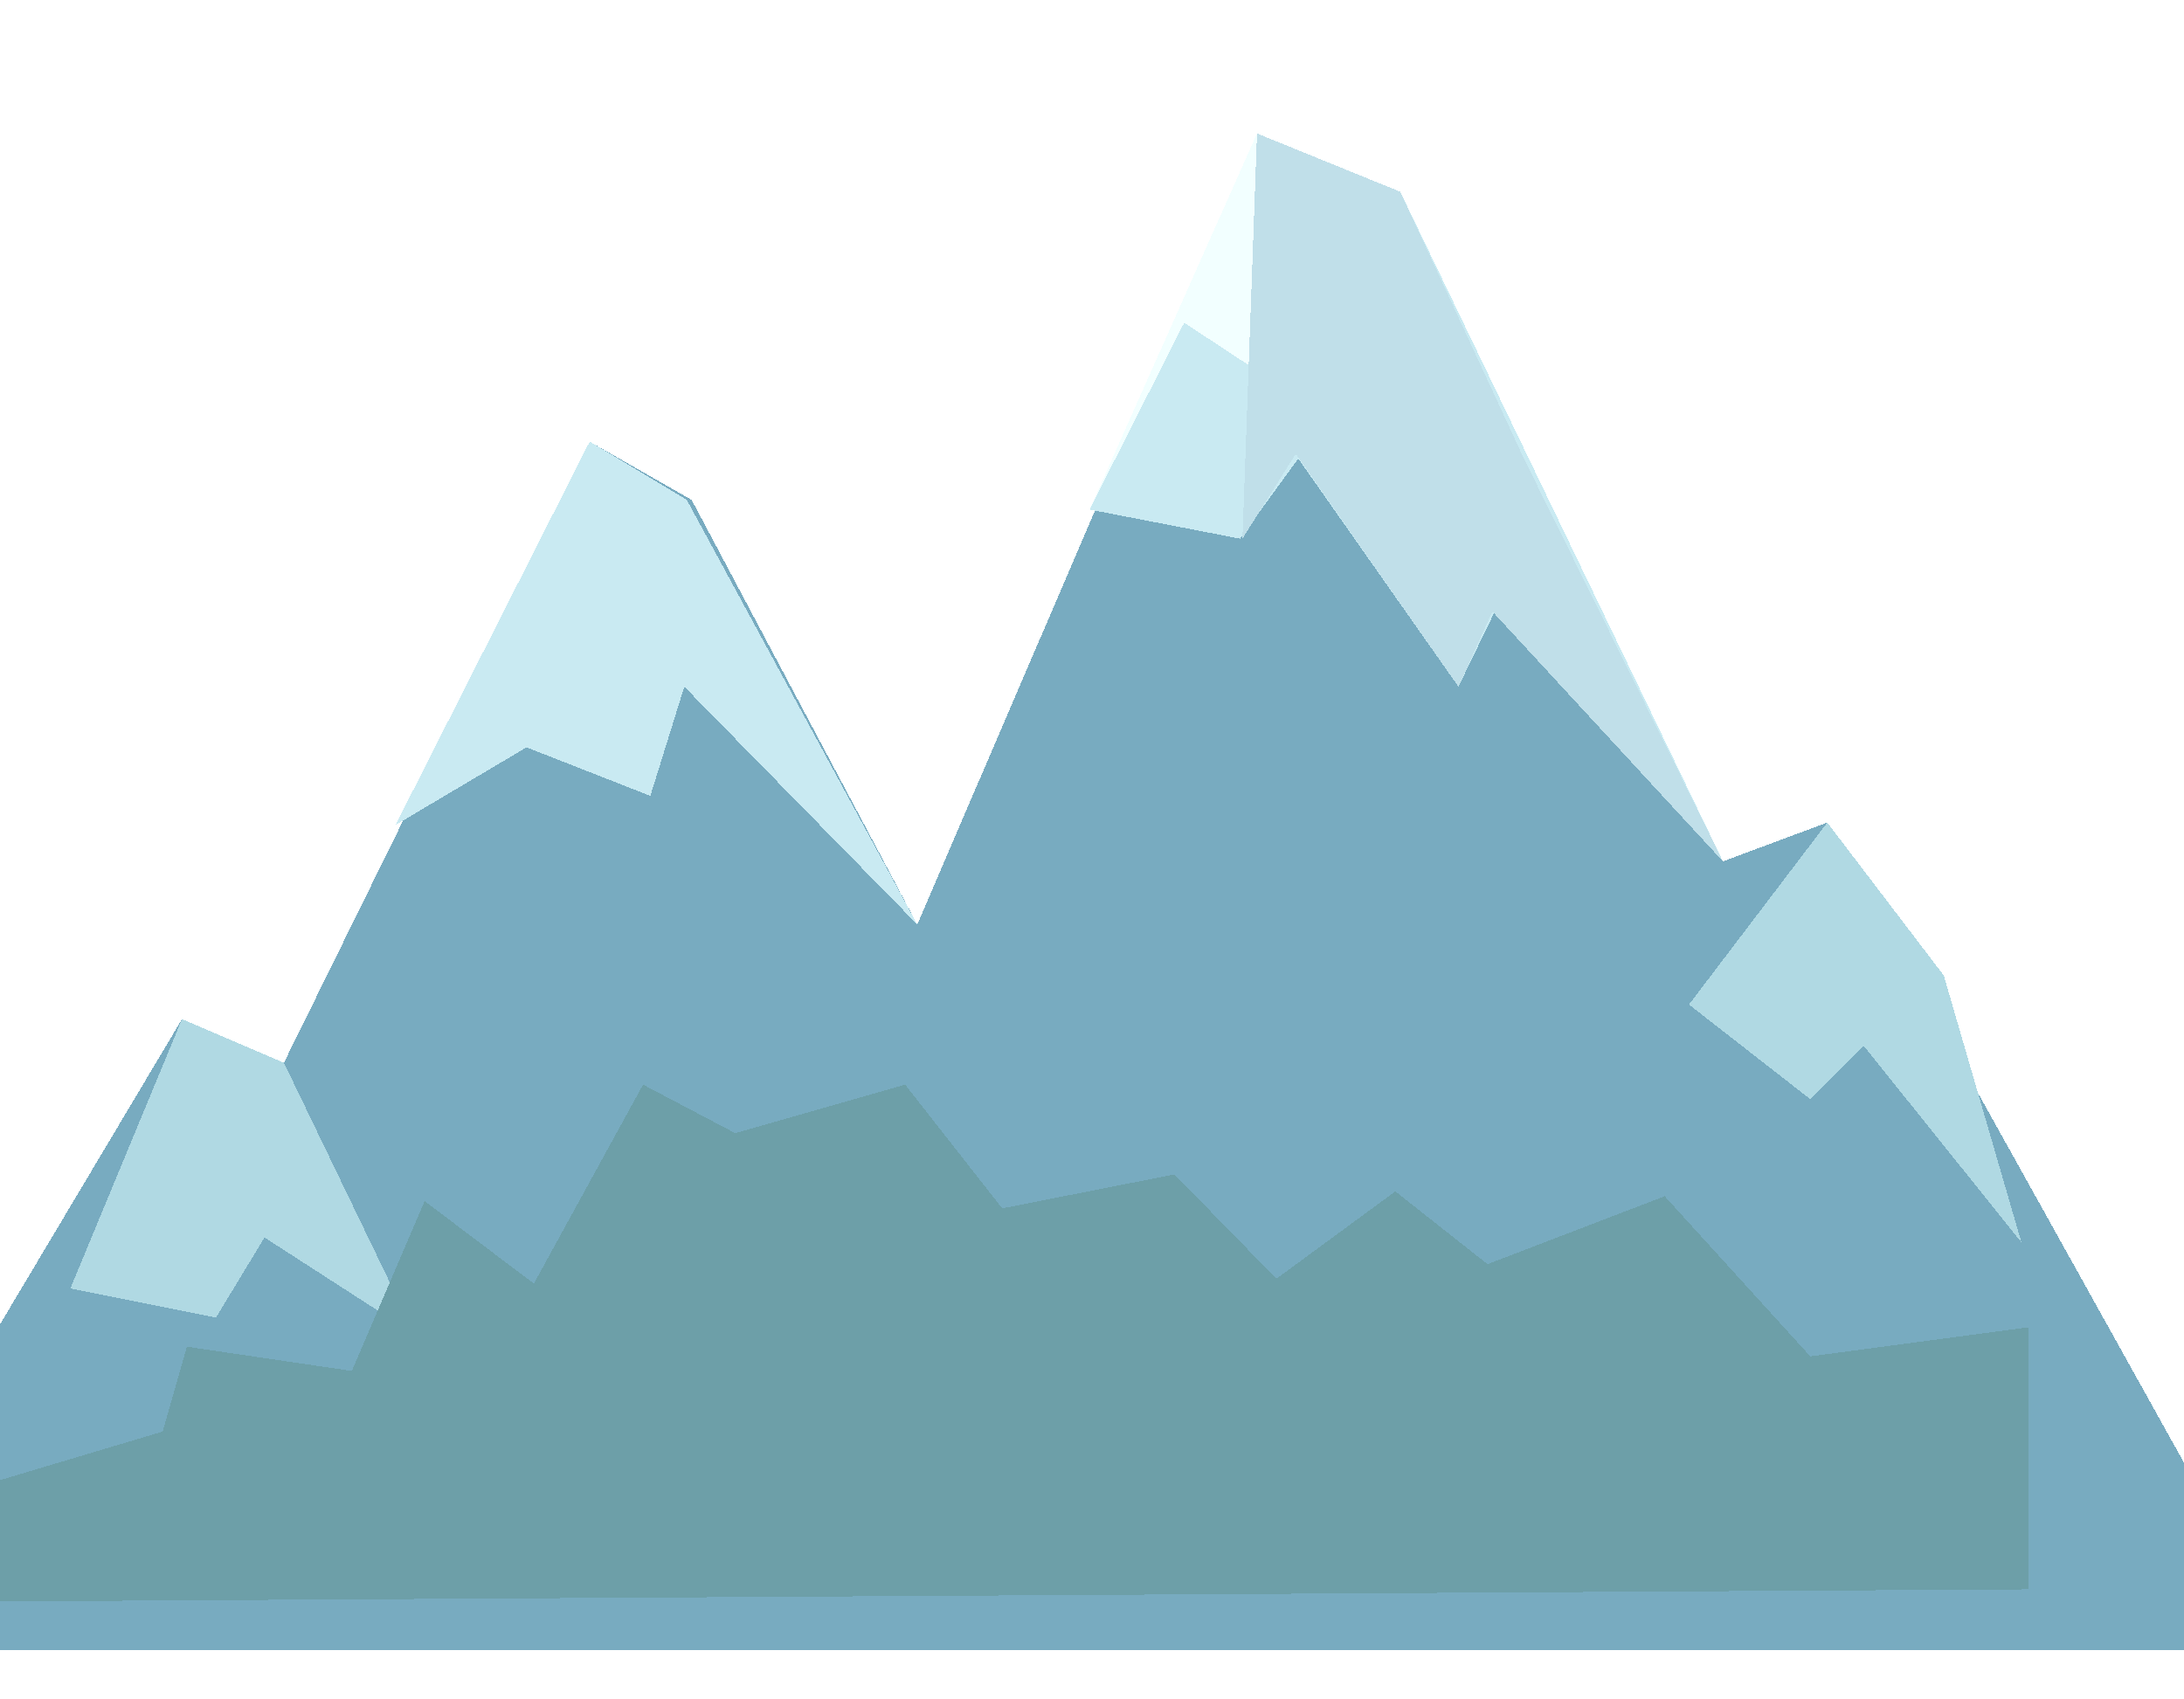
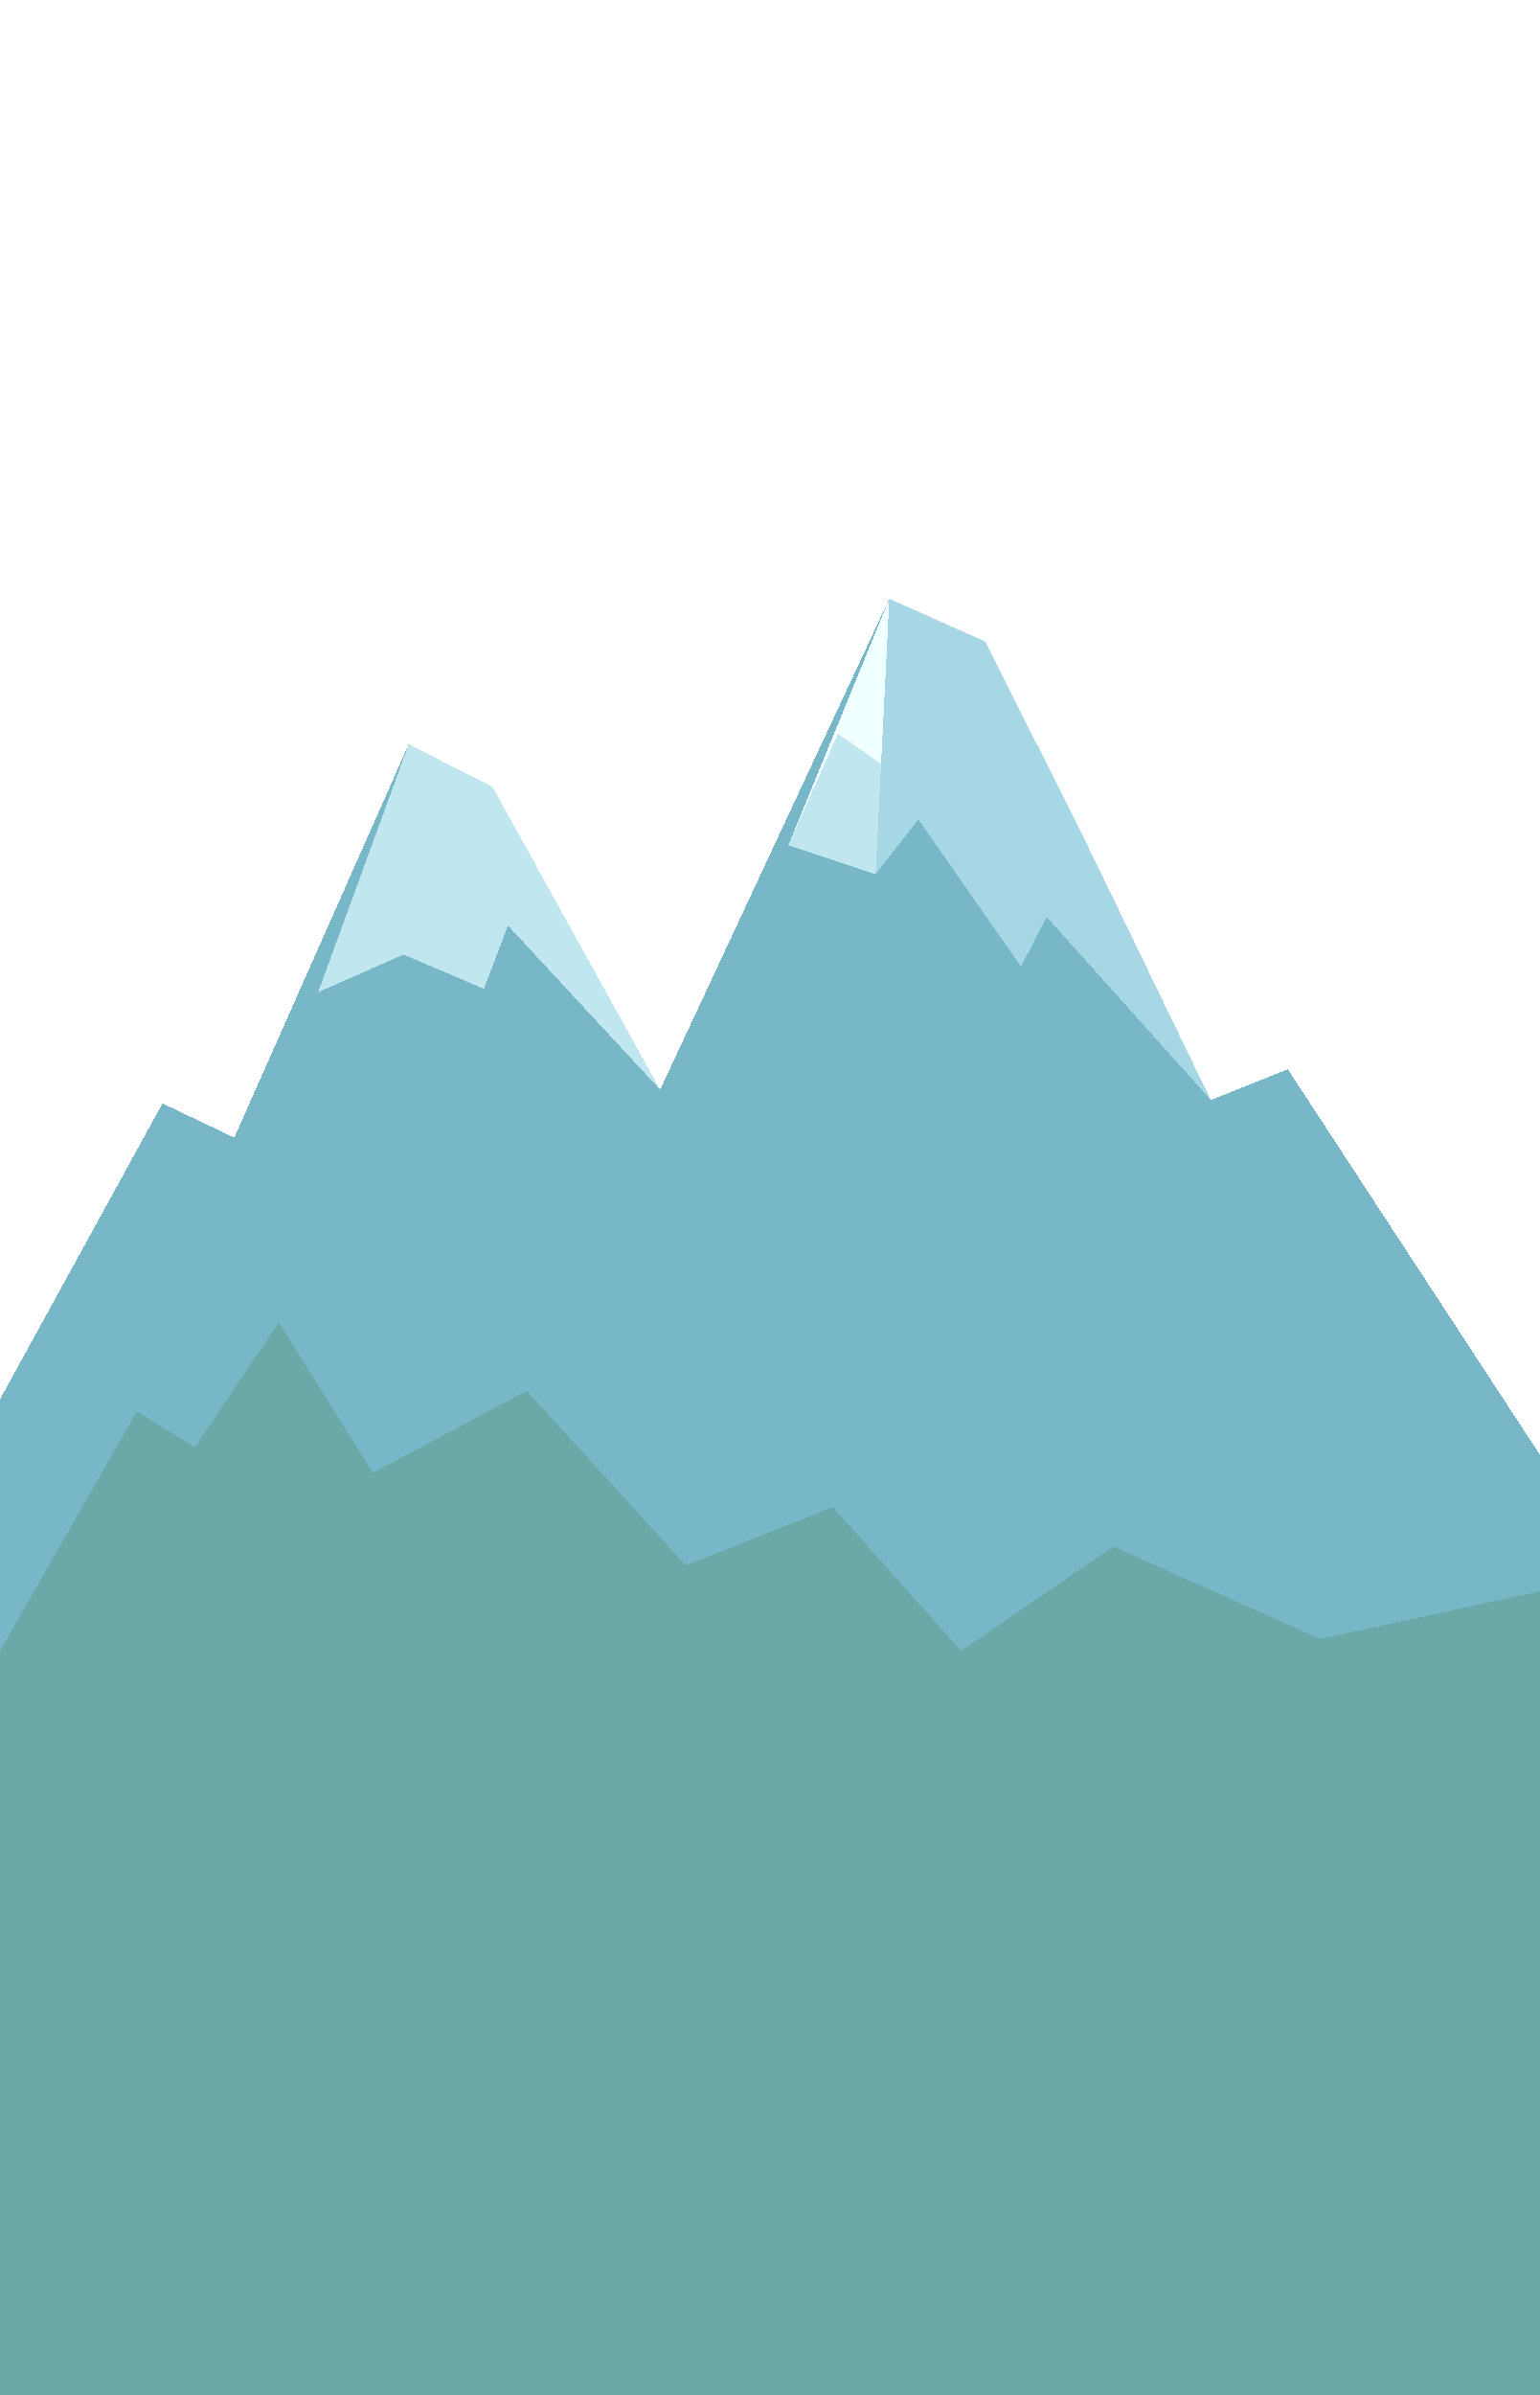
- <svg xmlns="http://www.w3.org/2000/svg" width="900" height="700" viewBox="0 0 900 700" shape-rendering="crispEdges">
-   <path d="M-80 680 75 420l42 18 126-256 42 24 93 175L518 55l59 24 133 276 43-16 190 341Z" fill="#78abc0" />
-   <path d="m243 182 40 24 95 175-96-98-14 45-51-20-54 32Zm275-127 59 24 133 276-94-103-15 31-66-94-24 33-62-12Z" fill="#c9eaf2" />
-   <path d="m518 55 59 24 38 83-56-25-33 21-38-25-39 77Z" fill="#f2ffff" />
-   <path d="m75 420 42 18 54 112-62-40-20 33-60-12Zm678-81 48 63 32 110-65-81-22 22-50-39Z" fill="#b0d9e3" />
-   <path d="m518 55-6 167 22-35 67 96 14-31 95 103-82-166-51-110Z" fill="#c0dfe9" />
-   <path d="M0 660v-50l67-20 10-35 68 10 30-70 45 34 45-82 38 20 70-20 40 51 71-14 42 43 49-36 38 30 73-28 60 66 90-12v108Z" fill="#6d9fa8" />
+ <svg xmlns="http://www.w3.org/2000/svg" width="900" height="1400" viewBox="0 0 900 1400" shape-rendering="crispEdges">
+   <path d="M-100 1400V1000L95 645l42 20 102-230 49 25 98 177L520 350l56 25 132 268 45-18L995 995v405Z" fill="#78b7c8" />
+   <path d="m239 435 49 25 98 177-89-96-14 37-47-20-50 22Zm281-85 56 25 132 268-96-107-15 29-60-86-25 32-51-17Z" fill="#c0e6ef" />
+   <path d="m520 350 56 25 38 79-55-22-33 22-36-25-29 65Z" fill="#f0ffff" />
+   <path d="m520 350-8 161 25-32 60 86 15-29 96 107-78-161-54-107Z" fill="#a7d6e4" />
+   <path d="M-20 1000 80 825l34 21 49-73 55 88 90-48 93 102 86-34 75 84 89-61 121 54 148-32v474H-20Z" fill="#69aaa9" />
</svg>
